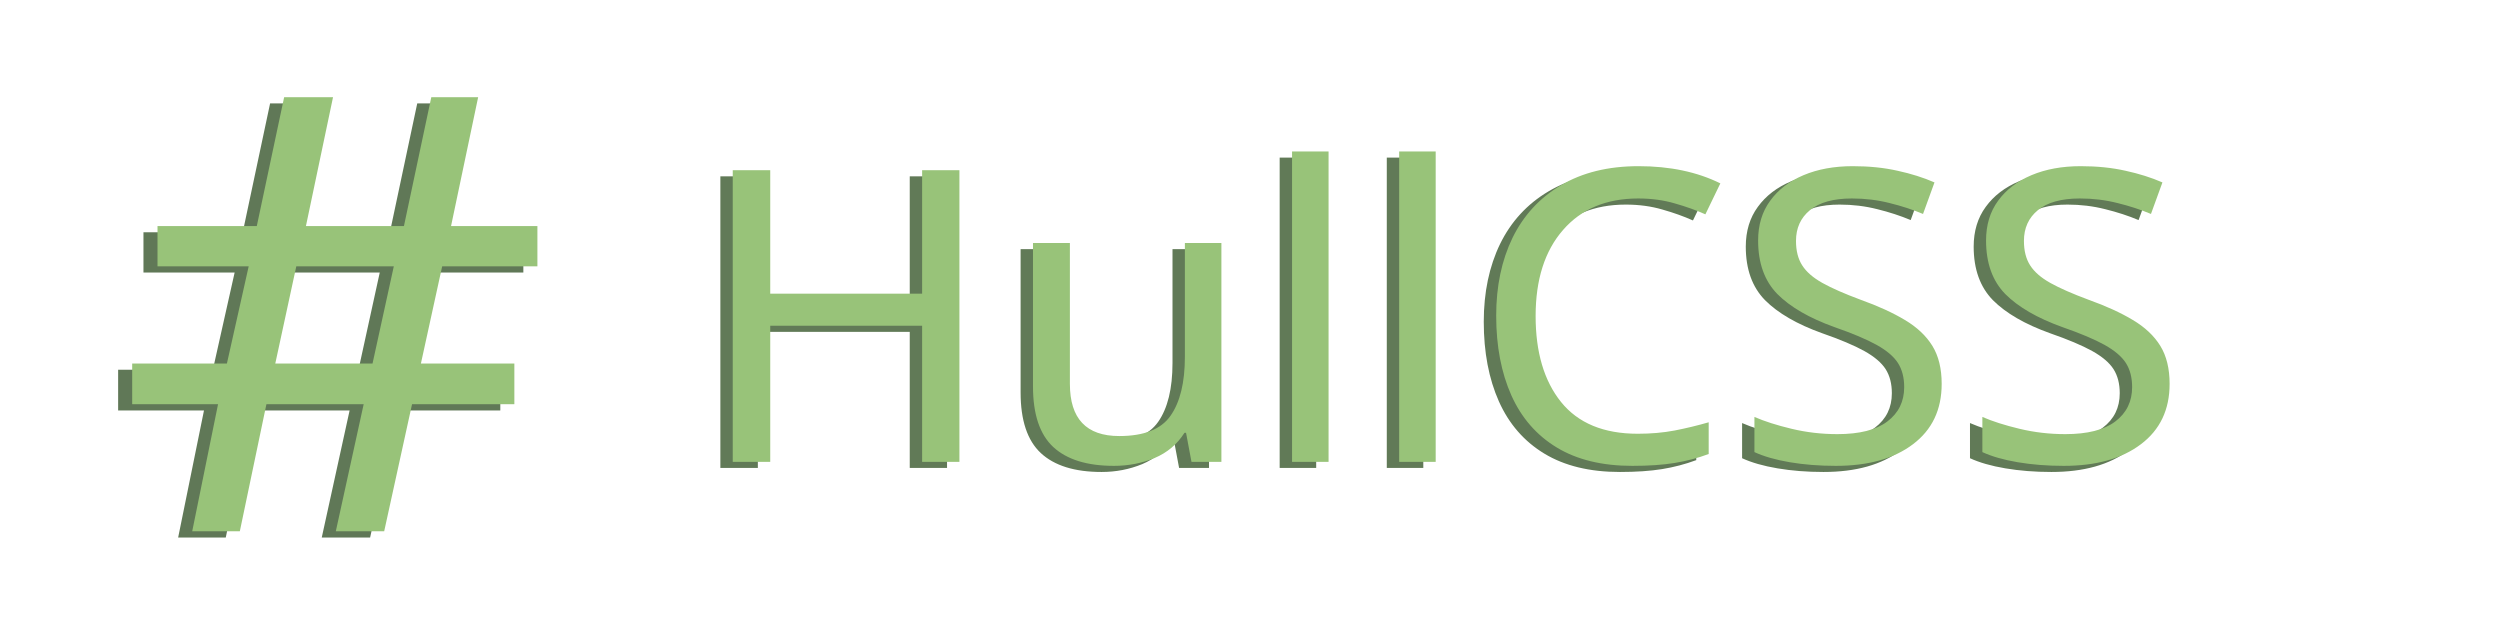
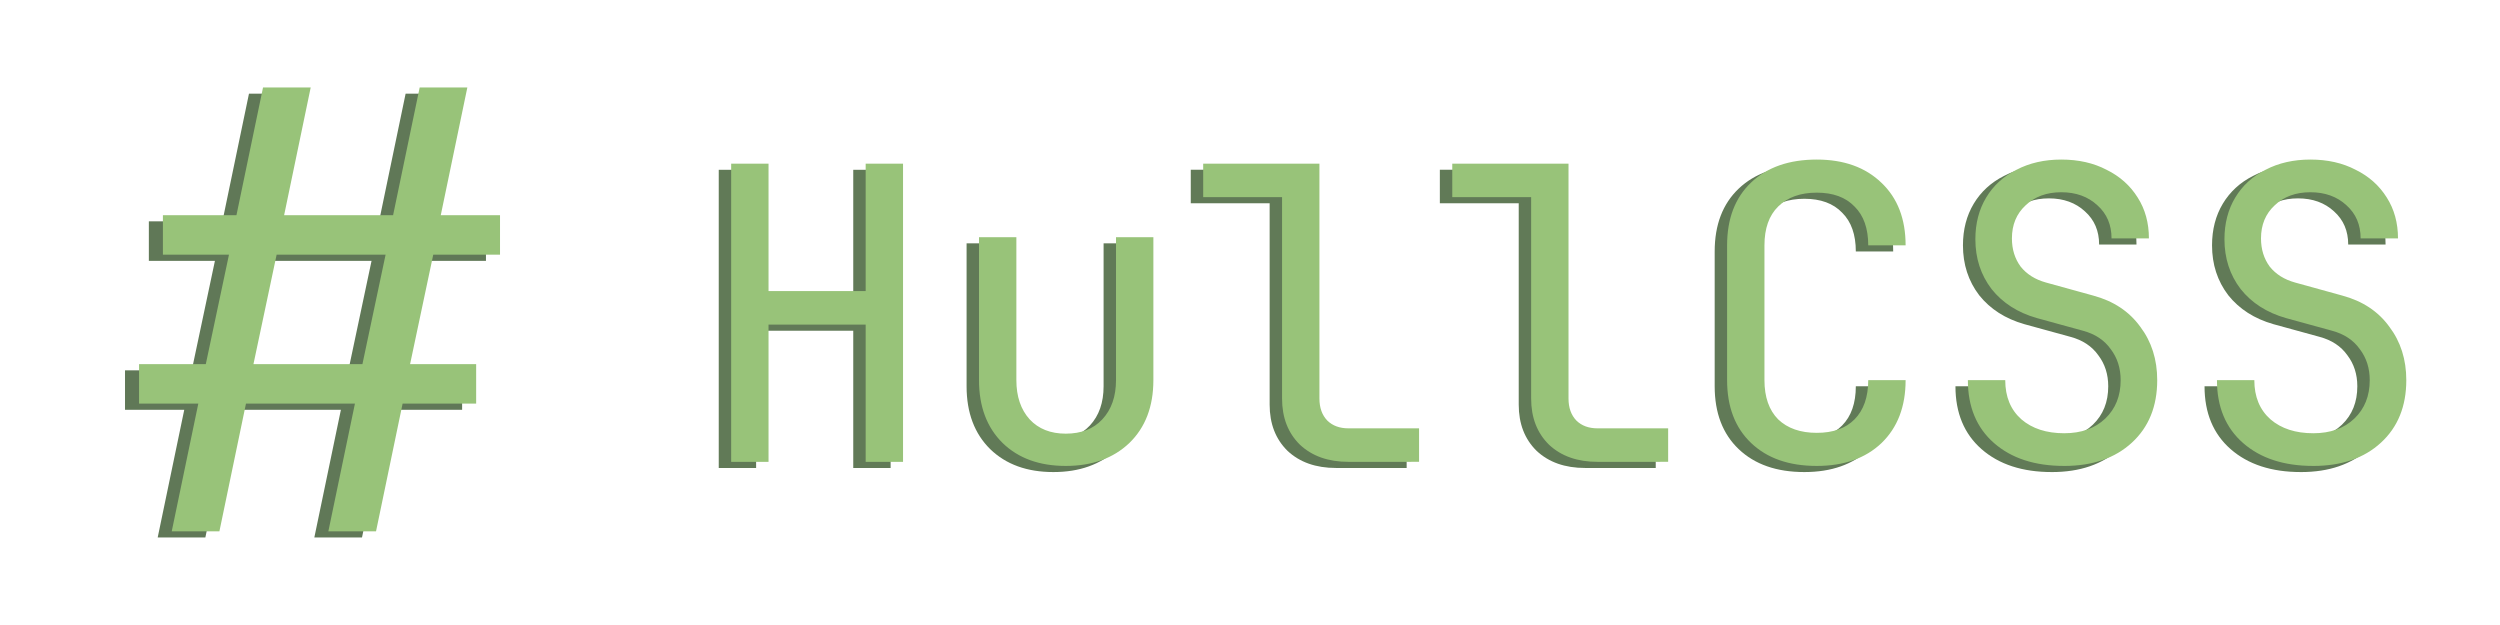
<svg xmlns="http://www.w3.org/2000/svg" width="200mm" height="50mm" viewBox="0 0 200 50" version="1.1" id="svg1">
  <defs id="defs1" />
  <g id="layer6" transform="translate(-1.6430215e-7,-100)">
    <g id="layer4" transform="matrix(0.9926474,0,0,0.9803932,27.72058,-1.715702)">
-       <text xml:space="preserve" style="font-style:normal;font-variant:normal;font-weight:normal;font-stretch:normal;font-size:33.395px;font-family:'JetBrains Mono';-inkscape-font-specification:'JetBrains Mono';fill:#617a57;fill-opacity:1;stroke-width:42.535;stroke-dasharray:none" x="26.839" y="142.2" id="text7" transform="scale(1.001857,0.9981463)">
-         <tspan id="tspan7" style="fill:#617a57;fill-opacity:1;stroke-width:42.535" x="26.839" y="142.2">HullCSS</tspan>
-       </text>
-       <text xml:space="preserve" style="font-style:normal;font-variant:normal;font-weight:normal;font-stretch:normal;font-size:33.395px;font-family:'JetBrains Mono';-inkscape-font-specification:'JetBrains Mono';fill:#98c379;fill-opacity:1;stroke-width:42.535;stroke-dasharray:none" x="27.837" y="141.699" id="text7-1" transform="scale(1.001857,0.9981463)">
-         <tspan id="tspan7-2" style="stroke-width:42.535" x="27.837" y="141.699">HullCSS</tspan>
-       </text>
+       <path d="m 29.944,142.2 v -24.378 h 3.006 v 10.419 h 7.814 V 117.822 H 43.77 V 142.2 H 40.764 V 130.979 H 32.95 V 142.2 Z m 26.917,0.334 q -3.173,0 -5.076,-1.87 -1.904,-1.904 -1.904,-5.143 v -11.688 h 3.006 v 11.688 q 0,2.004 1.069,3.206 1.069,1.169 2.905,1.169 1.87,0 2.939,-1.169 1.102,-1.202 1.102,-3.206 v -11.688 h 3.006 v 11.688 q 0,3.239 -1.937,5.143 -1.937,1.87 -5.109,1.87 z M 79.603,142.2 q -2.438,0 -3.907,-1.403 -1.436,-1.436 -1.436,-3.774 v -16.464 h -6.345 v -2.738 h 9.351 v 19.202 q 0,1.135 0.635,1.803 0.635,0.635 1.703,0.635 h 5.677 V 142.2 Z m 20.037,0 q -2.438,0 -3.907,-1.403 -1.436,-1.436 -1.436,-3.774 v -16.464 h -6.345 v -2.738 h 9.351 v 19.202 q 0,1.135 0.635,1.803 0.635,0.635 1.703,0.635 h 5.677 V 142.2 Z m 17.633,0.334 q -3.34,0 -5.276,-1.87 -1.937,-1.87 -1.937,-5.143 v -11.02 q 0,-3.273 1.937,-5.143 1.937,-1.87 5.276,-1.87 3.273,0 5.21,1.904 1.937,1.87 1.937,5.109 h -3.006 q 0,-2.071 -1.102,-3.173 -1.069,-1.135 -3.039,-1.135 -1.97,0 -3.106,1.135 -1.102,1.102 -1.102,3.173 v 11.02 q 0,2.071 1.102,3.206 1.135,1.102 3.106,1.102 1.97,0 3.039,-1.102 1.102,-1.135 1.102,-3.206 h 3.006 q 0,3.239 -1.937,5.143 -1.937,1.87 -5.21,1.87 z m 19.904,0 q -3.54,0 -5.644,-1.87 -2.104,-1.87 -2.104,-5.143 h 3.006 q 0,2.037 1.302,3.206 1.302,1.135 3.44,1.135 2.071,0 3.306,-1.202 1.236,-1.202 1.236,-3.139 0,-1.469 -0.801,-2.538 -0.768,-1.102 -2.237,-1.503 l -3.707,-1.035 q -2.304,-0.668 -3.64,-2.371 -1.302,-1.737 -1.302,-4.074 0,-1.937 0.868,-3.406 0.868,-1.469 2.438,-2.271 1.57,-0.835 3.607,-0.835 2.071,0 3.64,0.835 1.603,0.801 2.505,2.271 0.902,1.436 0.902,3.34 h -3.006 q 0,-1.67 -1.135,-2.705 -1.135,-1.069 -2.905,-1.069 -1.77,0 -2.872,1.069 -1.102,1.035 -1.102,2.705 0,1.336 0.701,2.304 0.735,0.935 2.037,1.302 l 3.807,1.069 q 2.438,0.668 3.774,2.538 1.369,1.837 1.369,4.375 0,3.206 -2.037,5.109 -2.037,1.904 -5.443,1.904 z m 20.037,0 q -3.54,0 -5.644,-1.87 -2.104,-1.87 -2.104,-5.143 h 3.006 q 0,2.037 1.302,3.206 1.302,1.135 3.44,1.135 2.071,0 3.306,-1.202 1.236,-1.202 1.236,-3.139 0,-1.469 -0.801,-2.538 -0.768,-1.102 -2.237,-1.503 l -3.707,-1.035 q -2.304,-0.668 -3.64,-2.371 -1.302,-1.737 -1.302,-4.074 0,-1.937 0.868,-3.406 0.868,-1.469 2.438,-2.271 1.57,-0.835 3.607,-0.835 2.071,0 3.64,0.835 1.603,0.801 2.505,2.271 0.902,1.436 0.902,3.34 h -3.006 q 0,-1.67 -1.135,-2.705 -1.135,-1.069 -2.905,-1.069 -1.77,0 -2.872,1.069 -1.102,1.035 -1.102,2.705 0,1.336 0.701,2.304 0.735,0.935 2.037,1.302 l 3.807,1.069 q 2.438,0.668 3.774,2.538 1.369,1.837 1.369,4.375 0,3.206 -2.037,5.109 -2.037,1.904 -5.443,1.904 z" id="text7" style="font-size:33.395px;font-family:'JetBrains Mono';-inkscape-font-specification:'JetBrains Mono';fill:#617a57;stroke-width:42.535" transform="scale(1.001857,0.9981463)" aria-label="HullCSS" />
+       <path d="m 30.943,141.699 v -24.378 h 3.006 v 10.419 h 7.814 v -10.419 h 3.006 v 24.378 h -3.006 v -11.221 h -7.814 v 11.221 z m 26.917,0.334 q -3.173,0 -5.076,-1.87 -1.904,-1.904 -1.904,-5.143 v -11.688 h 3.006 v 11.688 q 0,2.004 1.069,3.206 1.069,1.169 2.905,1.169 1.87,0 2.939,-1.169 1.102,-1.202 1.102,-3.206 v -11.688 h 3.006 v 11.688 q 0,3.239 -1.937,5.143 -1.937,1.87 -5.109,1.87 z m 22.742,-0.334 q -2.438,0 -3.907,-1.403 -1.436,-1.436 -1.436,-3.774 v -16.464 h -6.345 v -2.738 h 9.351 v 19.202 q 0,1.135 0.635,1.803 0.635,0.635 1.703,0.635 h 5.677 v 2.738 z m 20.037,0 q -2.438,0 -3.907,-1.403 -1.436,-1.436 -1.436,-3.774 v -16.464 h -6.345 v -2.738 h 9.351 v 19.202 q 0,1.135 0.635,1.803 0.635,0.635 1.703,0.635 h 5.677 v 2.738 z m 17.633,0.334 q -3.34,0 -5.276,-1.87 -1.937,-1.87 -1.937,-5.143 v -11.02 q 0,-3.273 1.937,-5.143 1.937,-1.87 5.276,-1.87 3.273,0 5.21,1.904 1.937,1.87 1.937,5.109 h -3.006 q 0,-2.071 -1.102,-3.173 -1.069,-1.135 -3.039,-1.135 -1.97,0 -3.106,1.135 -1.102,1.102 -1.102,3.173 v 11.02 q 0,2.071 1.102,3.206 1.135,1.102 3.106,1.102 1.97,0 3.039,-1.102 1.102,-1.135 1.102,-3.206 h 3.006 q 0,3.239 -1.937,5.143 -1.937,1.87 -5.21,1.87 z m 19.904,0 q -3.54,0 -5.644,-1.87 -2.104,-1.87 -2.104,-5.143 h 3.006 q 0,2.037 1.302,3.206 1.302,1.135 3.44,1.135 2.071,0 3.306,-1.202 1.236,-1.202 1.236,-3.139 0,-1.469 -0.801,-2.538 -0.768,-1.102 -2.237,-1.503 l -3.707,-1.035 q -2.304,-0.668 -3.64,-2.371 -1.302,-1.737 -1.302,-4.074 0,-1.937 0.868,-3.406 0.868,-1.469 2.438,-2.271 1.57,-0.835 3.607,-0.835 2.071,0 3.64,0.835 1.603,0.801 2.505,2.271 0.902,1.436 0.902,3.34 h -3.006 q 0,-1.67 -1.135,-2.705 -1.135,-1.069 -2.905,-1.069 -1.77,0 -2.872,1.069 -1.102,1.035 -1.102,2.705 0,1.336 0.701,2.304 0.735,0.935 2.037,1.302 l 3.807,1.069 q 2.438,0.668 3.774,2.538 1.369,1.837 1.369,4.375 0,3.206 -2.037,5.109 -2.037,1.904 -5.443,1.904 z m 20.037,0 q -3.54,0 -5.644,-1.87 -2.104,-1.87 -2.104,-5.143 h 3.006 q 0,2.037 1.302,3.206 1.302,1.135 3.44,1.135 2.071,0 3.306,-1.202 1.236,-1.202 1.236,-3.139 0,-1.469 -0.801,-2.538 -0.768,-1.102 -2.237,-1.503 l -3.707,-1.035 q -2.304,-0.668 -3.64,-2.371 -1.302,-1.737 -1.302,-4.074 0,-1.937 0.868,-3.406 0.868,-1.469 2.438,-2.271 1.57,-0.835 3.607,-0.835 2.071,0 3.64,0.835 1.603,0.801 2.505,2.271 0.902,1.436 0.902,3.34 h -3.006 q 0,-1.67 -1.135,-2.705 -1.135,-1.069 -2.905,-1.069 -1.77,0 -2.872,1.069 -1.102,1.035 -1.102,2.705 0,1.336 0.701,2.304 0.735,0.935 2.037,1.302 l 3.807,1.069 q 2.438,0.668 3.774,2.538 1.369,1.837 1.369,4.375 0,3.206 -2.037,5.109 -2.037,1.904 -5.443,1.904 z" id="text7-1" style="font-size:33.395px;font-family:'JetBrains Mono';-inkscape-font-specification:'JetBrains Mono';fill:#98c379;stroke-width:42.535" transform="scale(1.001857,0.9981463)" aria-label="HullCSS" />
    </g>
    <g id="layer9">
-       <text xml:space="preserve" style="font-style:normal;font-variant:normal;font-weight:normal;font-stretch:normal;font-size:42.017px;font-family:'JetBrains Mono';-inkscape-font-specification:'JetBrains Mono';fill:#607857;fill-opacity:1;stroke-width:3.501" x="8.383" y="124.062" id="text2-2-0-4" transform="matrix(1.296705,0,0,1.157524,-2.777081,-0.6051461)">
-         <tspan id="tspan2-9-9-7" style="font-style:normal;font-variant:normal;font-weight:normal;font-stretch:normal;font-family:'JetBrains Mono';-inkscape-font-specification:'JetBrains Mono';fill:#607857;fill-opacity:1;stroke-width:3.501" x="8.383" y="124.062">#</tspan>
-       </text>
-       <text xml:space="preserve" style="font-style:normal;font-variant:normal;font-weight:normal;font-stretch:normal;font-size:42.017px;font-family:'JetBrains Mono';-inkscape-font-specification:'JetBrains Mono';fill:#98c379;fill-opacity:1;stroke-width:3.501;stroke-dasharray:none" x="9.25" y="123.634" id="text2-6-6" transform="matrix(1.296705,0,0,1.157524,-2.777081,-0.6051461)">
-         <tspan id="tspan2-2-5" style="font-style:normal;font-variant:normal;font-weight:normal;font-stretch:normal;font-family:'JetBrains Mono';-inkscape-font-specification:'JetBrains Mono';fill:#98c379;fill-opacity:1;stroke-width:3.501;stroke-dasharray:none" x="9.25" y="123.634">#</tspan>
-       </text>
+       <path d="m 11.87,124.062 1.639,-8.824 H 9.854 v -2.731 h 4.118 l 1.429,-7.563 h -4.076 v -2.731 h 4.538 l 1.639,-8.824 h 2.941 l -1.639,8.824 h 6.723 l 1.639,-8.824 h 2.941 l -1.639,8.824 h 3.655 v 2.731 h -4.118 l -1.429,7.563 h 4.076 v 2.731 h -4.538 l -1.639,8.824 h -2.941 l 1.639,-8.824 h -6.723 l -1.639,8.824 z m 5.042,-11.555 h 6.723 l 1.429,-7.563 h -6.723 z" id="text2-2-0-4" style="font-size:42.017px;font-family:'JetBrains Mono';-inkscape-font-specification:'JetBrains Mono';fill:#607857;stroke-width:3.501" transform="matrix(1.296705,0,0,1.157524,-2.777081,-0.6051461)" aria-label="#" />
+       <path d="m 12.737,123.634 1.639,-8.824 h -3.655 v -2.731 h 4.118 l 1.429,-7.563 h -4.076 v -2.731 h 4.538 l 1.639,-8.824 h 2.941 l -1.639,8.824 h 6.723 l 1.639,-8.824 h 2.941 l -1.639,8.824 h 3.655 v 2.731 H 28.871 l -1.429,7.563 h 4.076 v 2.731 h -4.538 l -1.639,8.824 h -2.941 l 1.639,-8.824 H 17.317 l -1.639,8.824 z m 5.042,-11.555 h 6.723 l 1.429,-7.563 h -6.723 z" id="text2-6-6" style="font-size:42.017px;font-family:'JetBrains Mono';-inkscape-font-specification:'JetBrains Mono';fill:#98c379;stroke-width:3.501" transform="matrix(1.296705,0,0,1.157524,-2.777081,-0.6051461)" aria-label="#" />
    </g>
  </g>
</svg>
